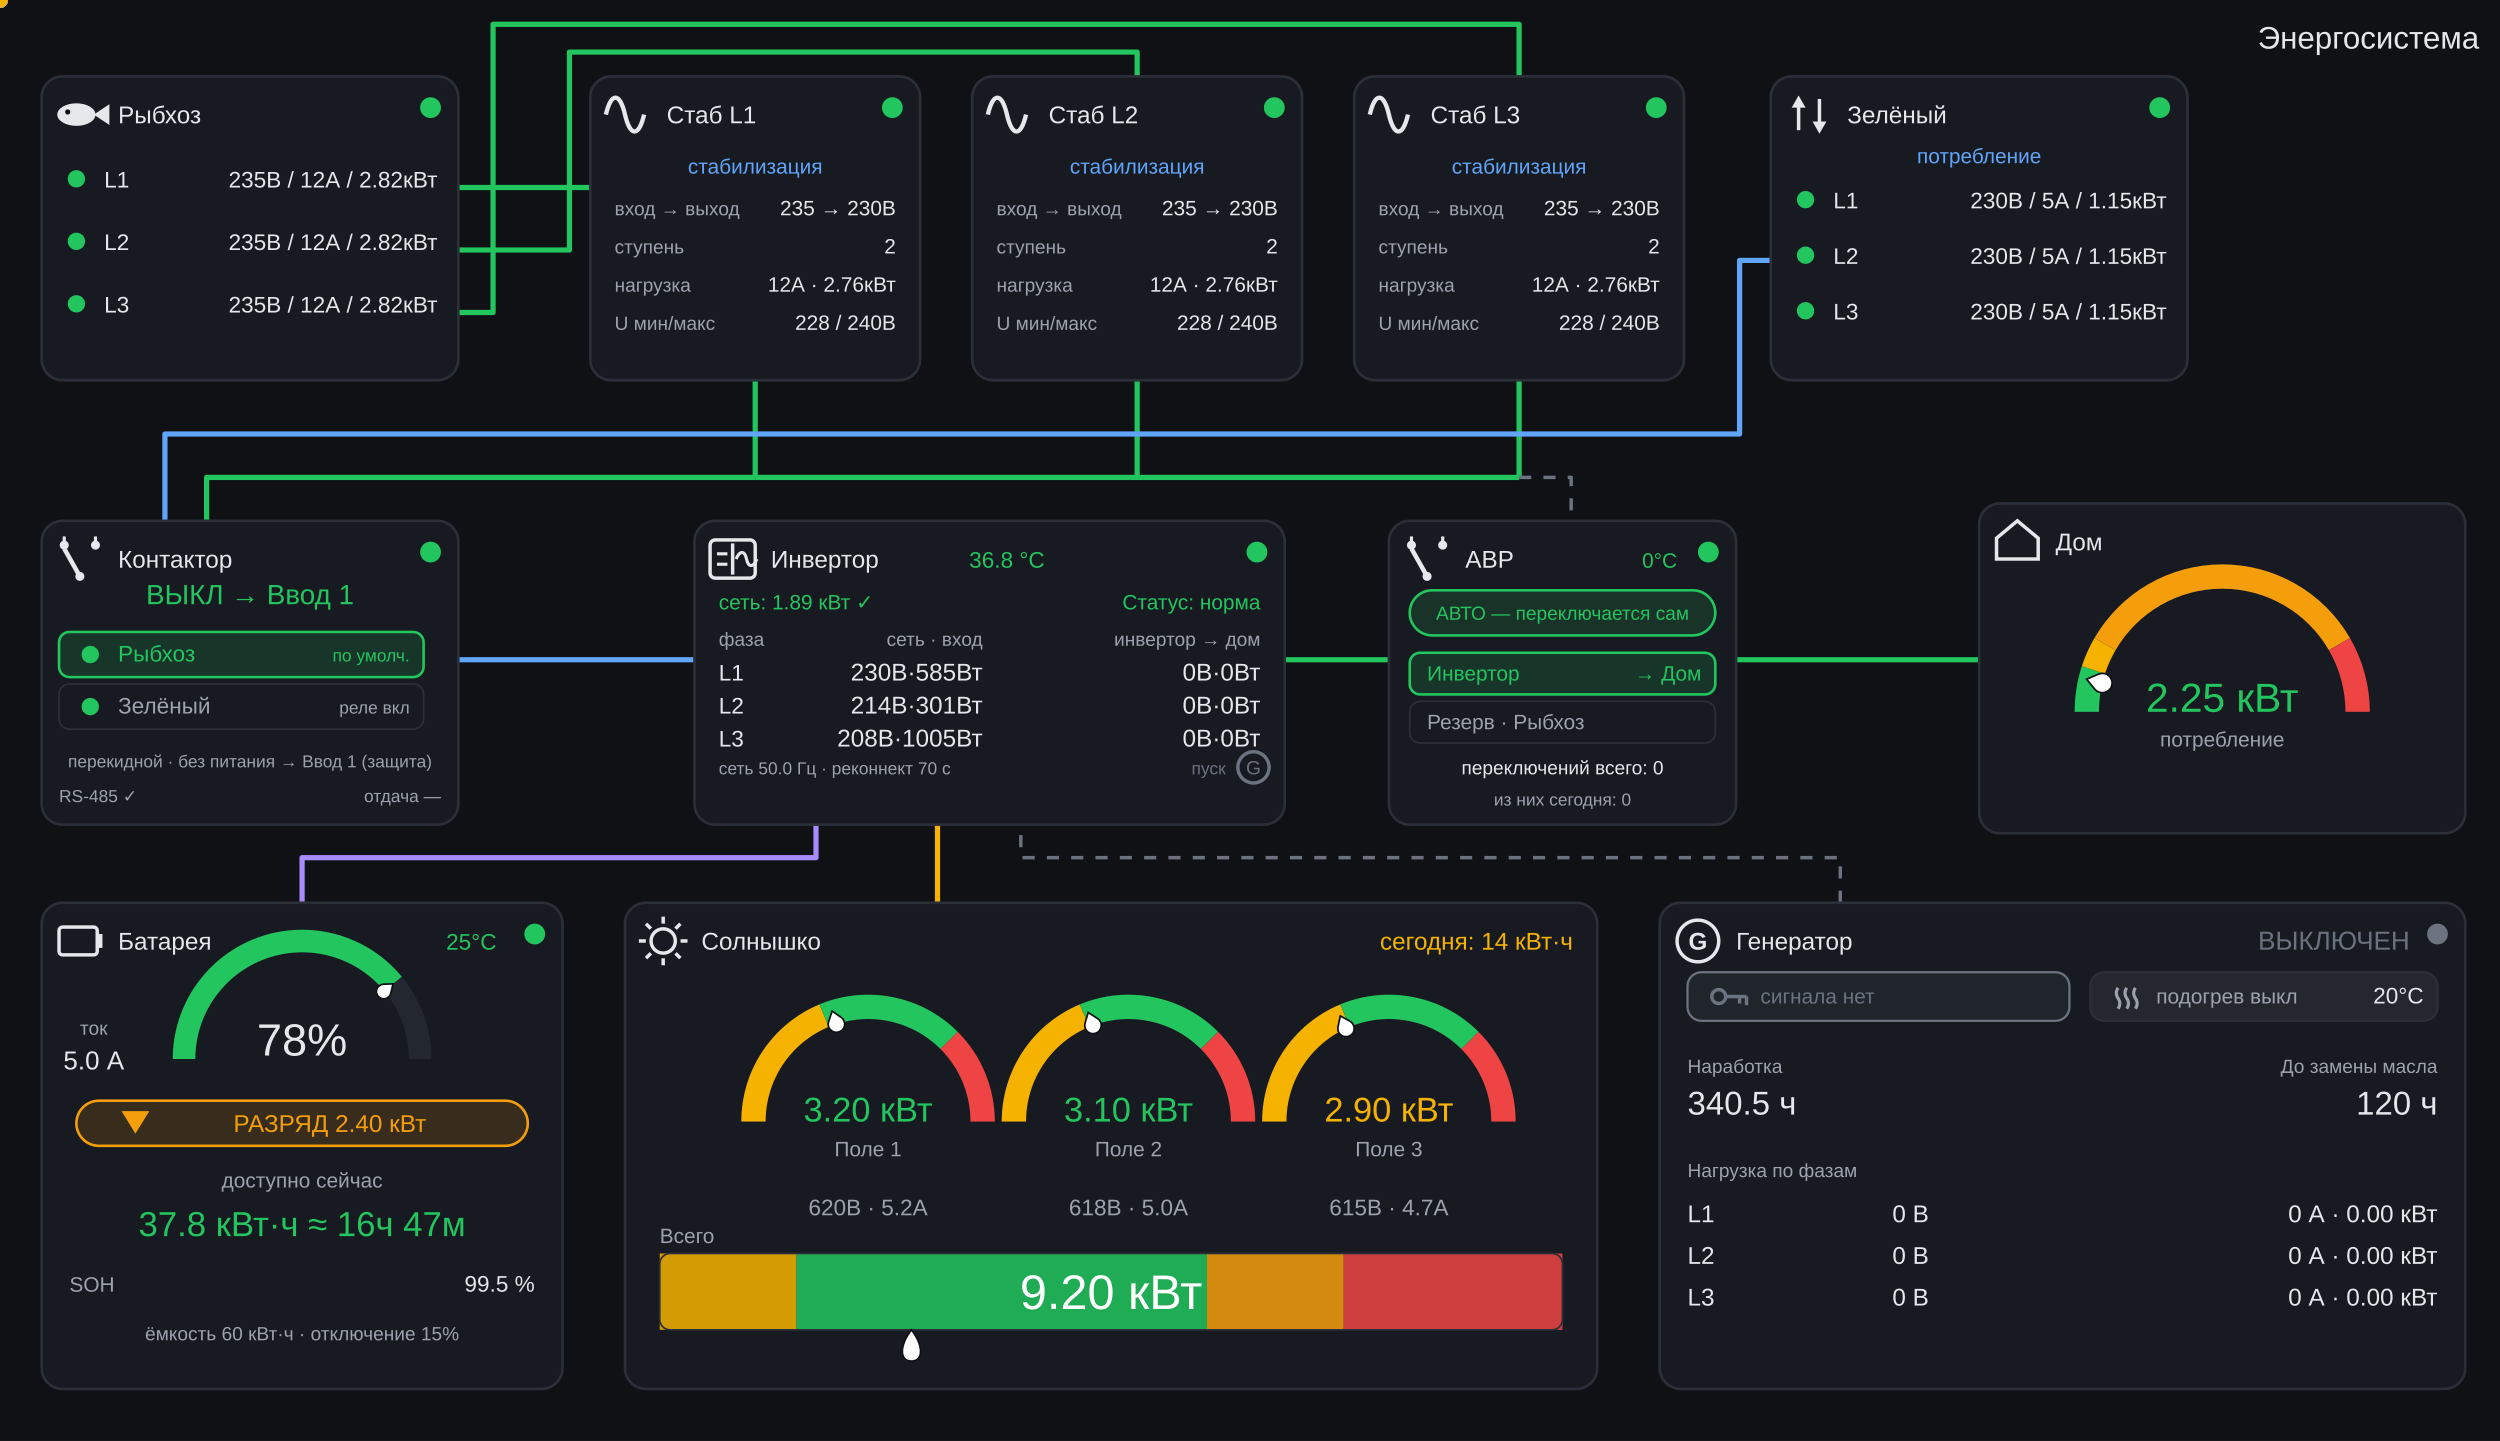
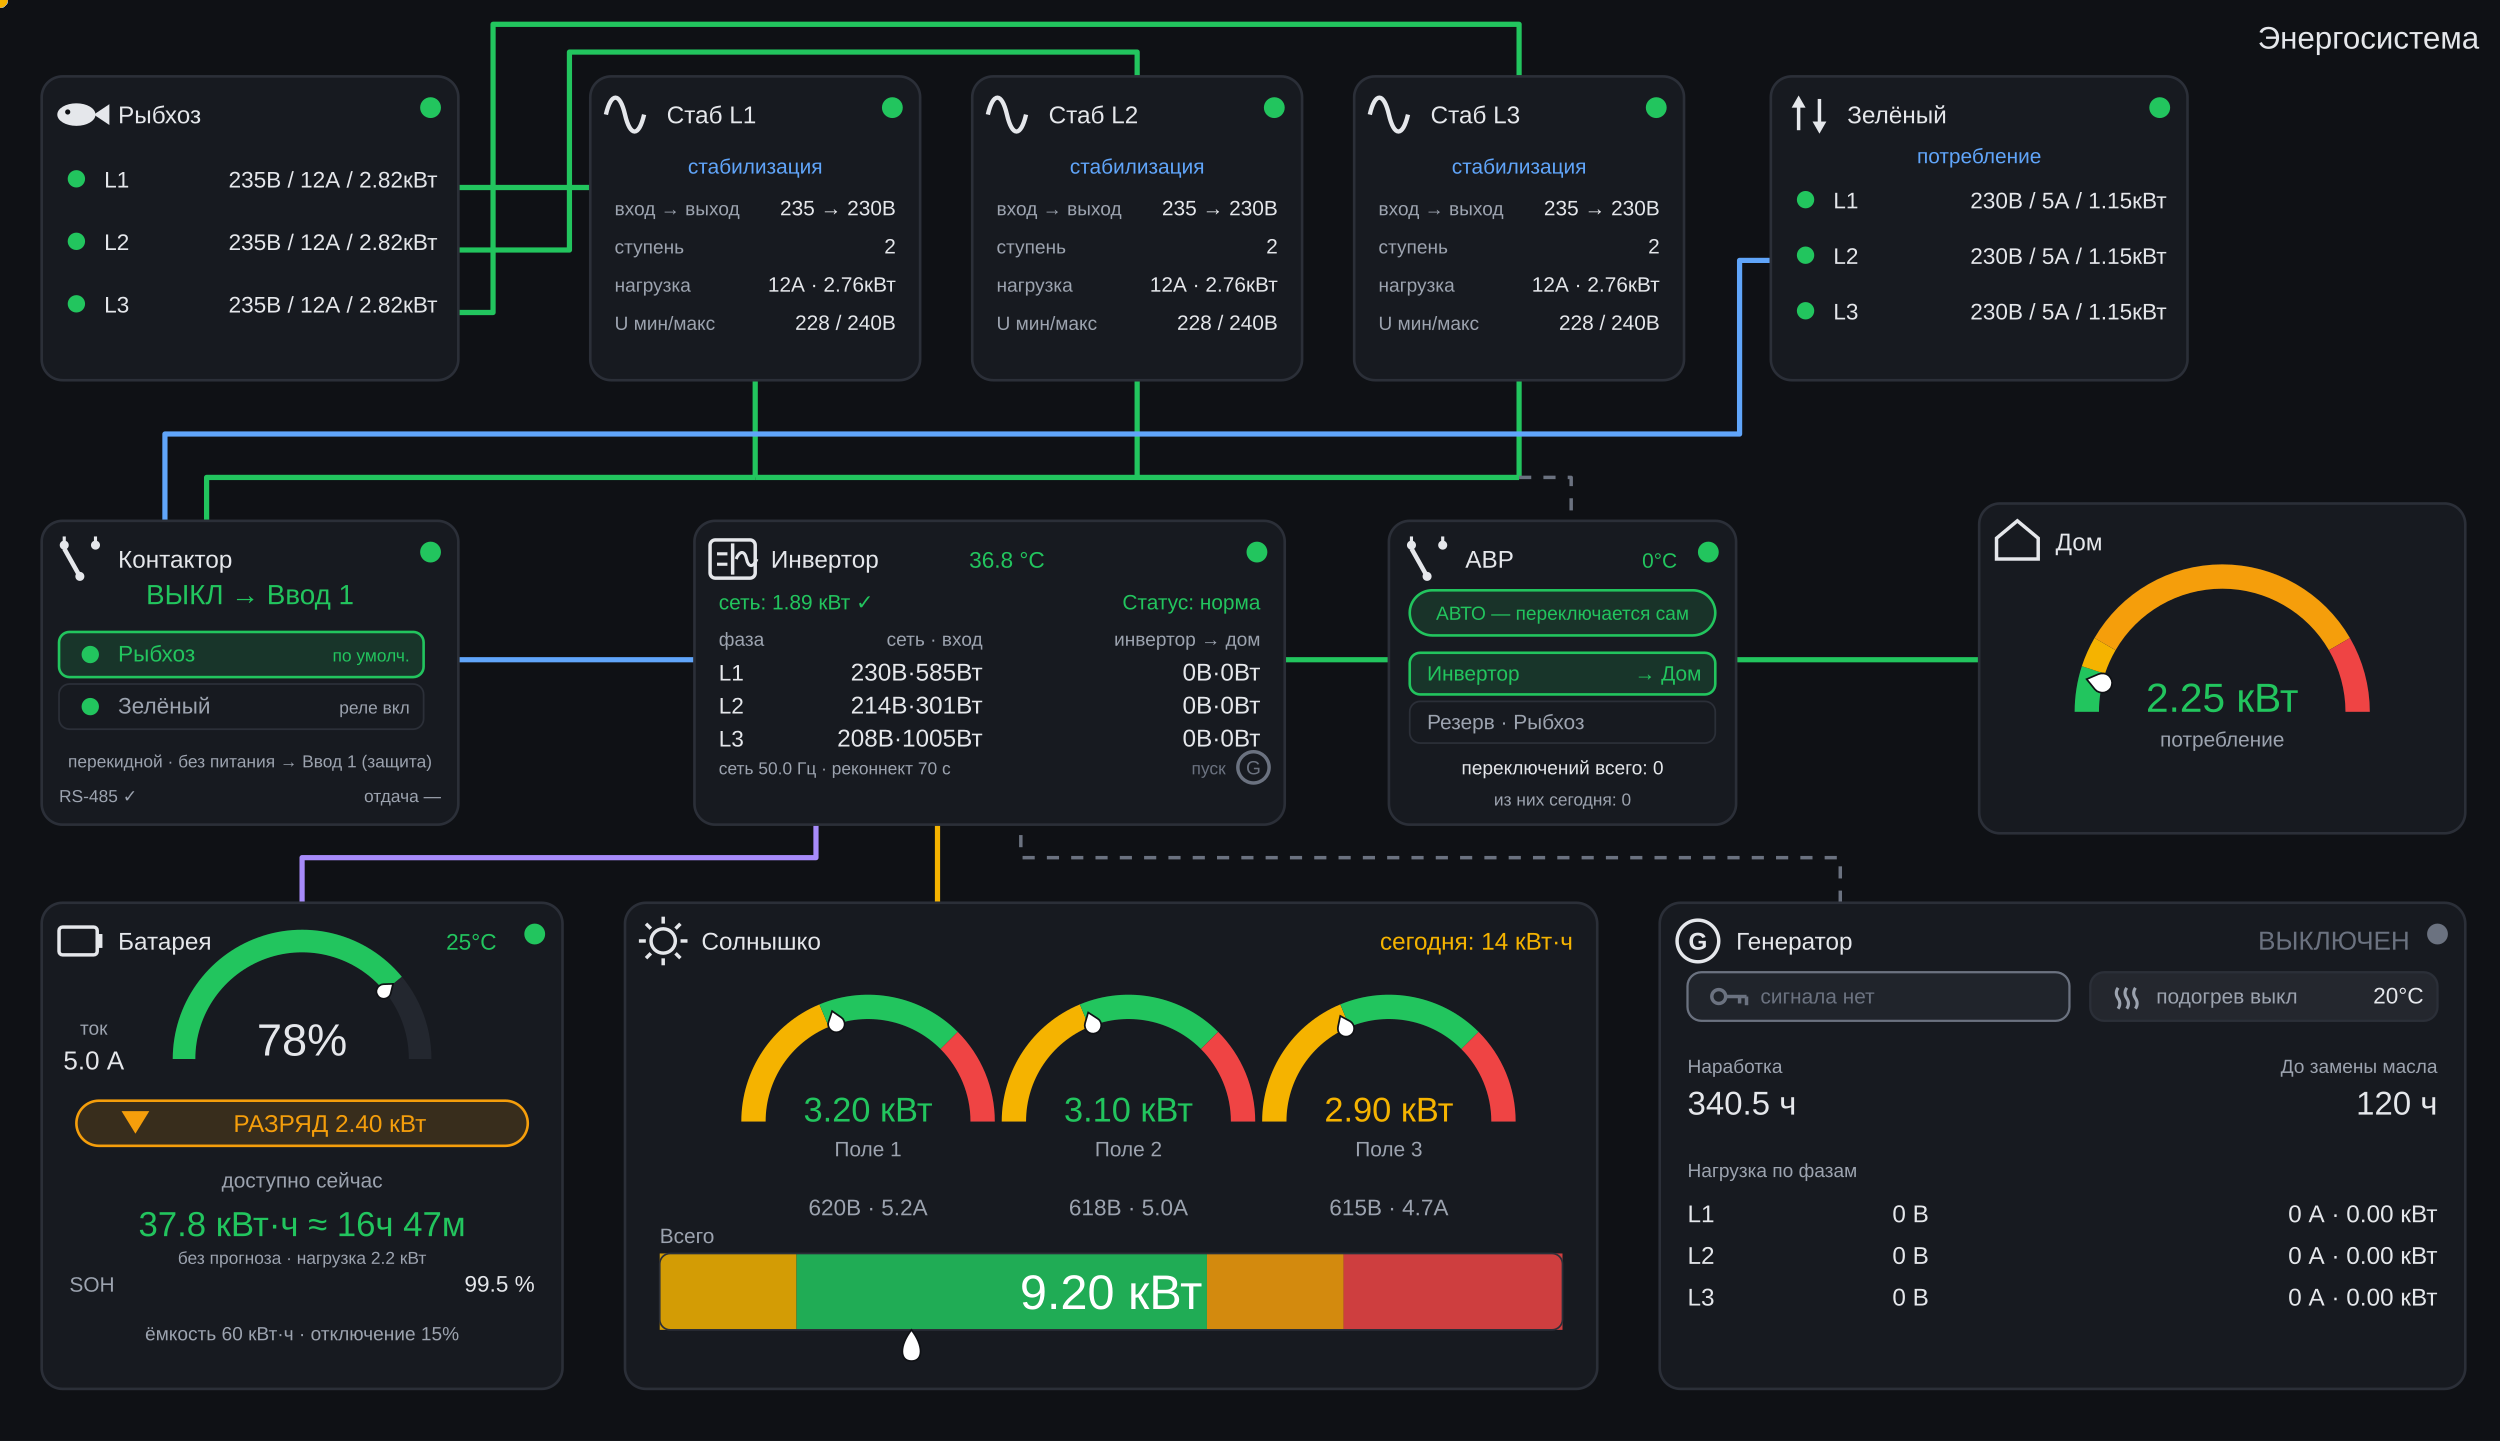
<svg xmlns="http://www.w3.org/2000/svg" viewBox="0 0 1440 830" font-family="Arial,Helvetica,sans-serif">
  <rect x="0" y="0" width="1440" height="830" fill="#0f1115" />
  <text x="1428" y="28" font-size="18" fill="#e5e7eb" text-anchor="end">Энергосистема</text>
  <polyline fill="none" stroke="#22c55e" stroke-width="3" stroke-linejoin="round" points="264,108 340,108 " />
  <circle r="4.5" fill="#22c55e">
    <animateMotion dur="1.46s" repeatCount="indefinite" begin="-0.00s" path="M 264,108 340,108" />
  </circle>
  <polyline fill="none" stroke="#22c55e" stroke-width="3" stroke-linejoin="round" points="264,144 328,144 328,30 655,30 655,44 " />
  <circle r="4.5" fill="#22c55e">
    <animateMotion dur="9.98s" repeatCount="indefinite" begin="-0.00s" path="M 264,144 328,144 328,30 655,30 655,44" />
  </circle>
  <circle r="4.5" fill="#22c55e">
    <animateMotion dur="9.98s" repeatCount="indefinite" begin="-2.00s" path="M 264,144 328,144 328,30 655,30 655,44" />
  </circle>
  <circle r="4.5" fill="#22c55e">
    <animateMotion dur="9.98s" repeatCount="indefinite" begin="-3.99s" path="M 264,144 328,144 328,30 655,30 655,44" />
  </circle>
  <circle r="4.5" fill="#22c55e">
    <animateMotion dur="9.98s" repeatCount="indefinite" begin="-5.99s" path="M 264,144 328,144 328,30 655,30 655,44" />
  </circle>
  <circle r="4.5" fill="#22c55e">
    <animateMotion dur="9.98s" repeatCount="indefinite" begin="-7.98s" path="M 264,144 328,144 328,30 655,30 655,44" />
  </circle>
  <polyline fill="none" stroke="#22c55e" stroke-width="3" stroke-linejoin="round" points="264,180 284,180 284,14 875,14 875,44 " />
  <circle r="4.5" fill="#22c55e">
    <animateMotion dur="15.52s" repeatCount="indefinite" begin="-0.00s" path="M 264,180 284,180 284,14 875,14 875,44" />
  </circle>
  <circle r="4.5" fill="#22c55e">
    <animateMotion dur="15.52s" repeatCount="indefinite" begin="-2.22s" path="M 264,180 284,180 284,14 875,14 875,44" />
  </circle>
  <circle r="4.5" fill="#22c55e">
    <animateMotion dur="15.52s" repeatCount="indefinite" begin="-4.43s" path="M 264,180 284,180 284,14 875,14 875,44" />
  </circle>
  <circle r="4.5" fill="#22c55e">
    <animateMotion dur="15.52s" repeatCount="indefinite" begin="-6.65s" path="M 264,180 284,180 284,14 875,14 875,44" />
  </circle>
  <circle r="4.5" fill="#22c55e">
    <animateMotion dur="15.52s" repeatCount="indefinite" begin="-8.87s" path="M 264,180 284,180 284,14 875,14 875,44" />
  </circle>
  <circle r="4.5" fill="#22c55e">
    <animateMotion dur="15.52s" repeatCount="indefinite" begin="-11.09s" path="M 264,180 284,180 284,14 875,14 875,44" />
  </circle>
  <circle r="4.5" fill="#22c55e">
    <animateMotion dur="15.52s" repeatCount="indefinite" begin="-13.30s" path="M 264,180 284,180 284,14 875,14 875,44" />
  </circle>
  <polyline fill="none" stroke="#22c55e" stroke-width="3" stroke-linejoin="round" points="435,219 435,275 " />
  <circle r="4.5" fill="#22c55e">
    <animateMotion dur="0.92s" repeatCount="indefinite" begin="-0.00s" path="M 435,219 435,275" />
  </circle>
  <polyline fill="none" stroke="#22c55e" stroke-width="3" stroke-linejoin="round" points="655,219 655,275 " />
  <circle r="4.5" fill="#22c55e">
    <animateMotion dur="0.92s" repeatCount="indefinite" begin="-0.00s" path="M 655,219 655,275" />
  </circle>
  <polyline fill="none" stroke="#22c55e" stroke-width="3" stroke-linejoin="round" points="875,219 875,275 " />
  <circle r="4.5" fill="#22c55e">
    <animateMotion dur="0.92s" repeatCount="indefinite" begin="-0.00s" path="M 875,219 875,275" />
  </circle>
  <polyline fill="none" stroke="#22c55e" stroke-width="3" stroke-linejoin="round" points="435,275 875,275 " />
  <polyline fill="none" stroke="#22c55e" stroke-width="3" stroke-linejoin="round" points="435,275 119,275 119,300 " />
  <circle r="4.5" fill="#22c55e">
    <animateMotion dur="5.59s" repeatCount="indefinite" begin="-0.00s" path="M 435,275 119,275 119,300" />
  </circle>
  <circle r="4.5" fill="#22c55e">
    <animateMotion dur="5.59s" repeatCount="indefinite" begin="-1.86s" path="M 435,275 119,275 119,300" />
  </circle>
  <circle r="4.5" fill="#22c55e">
    <animateMotion dur="5.59s" repeatCount="indefinite" begin="-3.73s" path="M 435,275 119,275 119,300" />
  </circle>
  <polyline fill="none" stroke="#6b7280" stroke-width="2" stroke-linejoin="round" stroke-dasharray="7 7" points="875,275 905,275 905,300 " />
  <polyline fill="none" stroke="#60a5fa" stroke-width="3" stroke-linejoin="round" points="1020,150 1002,150 1002,250 95,250 95,300 " />
  <circle r="4.5" fill="#60a5fa">
    <animateMotion dur="20.67s" repeatCount="indefinite" begin="-0.00s" path="M 1020,150 1002,150 1002,250 95,250 95,300" />
  </circle>
  <circle r="4.5" fill="#60a5fa">
    <animateMotion dur="20.67s" repeatCount="indefinite" begin="-2.07s" path="M 1020,150 1002,150 1002,250 95,250 95,300" />
  </circle>
  <circle r="4.5" fill="#60a5fa">
    <animateMotion dur="20.67s" repeatCount="indefinite" begin="-4.13s" path="M 1020,150 1002,150 1002,250 95,250 95,300" />
  </circle>
  <circle r="4.5" fill="#60a5fa">
    <animateMotion dur="20.67s" repeatCount="indefinite" begin="-6.20s" path="M 1020,150 1002,150 1002,250 95,250 95,300" />
  </circle>
  <circle r="4.5" fill="#60a5fa">
    <animateMotion dur="20.67s" repeatCount="indefinite" begin="-8.27s" path="M 1020,150 1002,150 1002,250 95,250 95,300" />
  </circle>
  <circle r="4.5" fill="#60a5fa">
    <animateMotion dur="20.67s" repeatCount="indefinite" begin="-10.34s" path="M 1020,150 1002,150 1002,250 95,250 95,300" />
  </circle>
  <circle r="4.5" fill="#60a5fa">
    <animateMotion dur="20.67s" repeatCount="indefinite" begin="-12.40s" path="M 1020,150 1002,150 1002,250 95,250 95,300" />
  </circle>
  <circle r="4.5" fill="#60a5fa">
    <animateMotion dur="20.67s" repeatCount="indefinite" begin="-14.47s" path="M 1020,150 1002,150 1002,250 95,250 95,300" />
  </circle>
  <circle r="4.5" fill="#60a5fa">
    <animateMotion dur="20.67s" repeatCount="indefinite" begin="-16.54s" path="M 1020,150 1002,150 1002,250 95,250 95,300" />
  </circle>
  <circle r="4.5" fill="#60a5fa">
    <animateMotion dur="20.67s" repeatCount="indefinite" begin="-18.61s" path="M 1020,150 1002,150 1002,250 95,250 95,300" />
  </circle>
  <polyline fill="none" stroke="#60a5fa" stroke-width="3" stroke-linejoin="round" points="264,380 400,380 " />
  <circle r="4.5" fill="#60a5fa">
    <animateMotion dur="2.62s" repeatCount="indefinite" begin="-0.00s" path="M 264,380 400,380" />
  </circle>
  <polyline fill="none" stroke="#22c55e" stroke-width="3" stroke-linejoin="round" points="740,380 800,380 " />
  <circle r="4.5" fill="#22c55e">
    <animateMotion dur="0.86s" repeatCount="indefinite" begin="-0.00s" path="M 740,380 800,380" />
  </circle>
  <polyline fill="none" stroke="#22c55e" stroke-width="3" stroke-linejoin="round" points="1000,380 1140,380 " />
  <circle r="4.5" fill="#22c55e">
    <animateMotion dur="2.30s" repeatCount="indefinite" begin="-0.00s" path="M 1000,380 1140,380" />
  </circle>
  <polyline fill="none" stroke="#a78bfa" stroke-width="3" stroke-linejoin="round" points="174,520 174,494 470,494 470,475 " />
  <circle r="4.5" fill="#a78bfa">
    <animateMotion dur="6.13s" repeatCount="indefinite" begin="-0.00s" path="M 174,520 174,494 470,494 470,475" />
  </circle>
  <circle r="4.5" fill="#a78bfa">
    <animateMotion dur="6.13s" repeatCount="indefinite" begin="-2.04s" path="M 174,520 174,494 470,494 470,475" />
  </circle>
  <circle r="4.5" fill="#a78bfa">
    <animateMotion dur="6.13s" repeatCount="indefinite" begin="-4.09s" path="M 174,520 174,494 470,494 470,475" />
  </circle>
  <polyline fill="none" stroke="#f5b300" stroke-width="3" stroke-linejoin="round" points="540,520 540,475 " />
  <circle r="4.5" fill="#f5b300">
    <animateMotion dur="0.39s" repeatCount="indefinite" begin="-0.00s" path="M 540,520 540,475" />
  </circle>
  <polyline fill="none" stroke="#6b7280" stroke-width="2" stroke-linejoin="round" stroke-dasharray="7 7" points="1060,520 1060,494 588,494 588,475 " />
  <rect x="24" y="44" width="240" height="175" rx="12" fill="#171a20" stroke="#2b2f38" stroke-width="1.5" />
  <g fill="#e5e7eb">
    <ellipse cx="44" cy="66" rx="11" ry="6.5" />
    <polygon points="54,66 63,60 63,72" />
  </g>
  <circle cx="39" cy="64.5" r="1.5" fill="#0f1115" />
  <text x="68" y="71" font-size="14" fill="#e5e7eb" text-anchor="start">Рыбхоз</text>
  <circle cx="248" cy="62" r="6" fill="#22c55e" />
  <circle cx="44" cy="103" r="5" fill="#22c55e" />
  <text x="60" y="108" font-size="13" fill="#e5e7eb" text-anchor="start">L1</text>
  <text x="252" y="108" font-size="13" fill="#e5e7eb" text-anchor="end">235В / 12А / 2.82кВт</text>
  <circle cx="44" cy="139" r="5" fill="#22c55e" />
  <text x="60" y="144" font-size="13" fill="#e5e7eb" text-anchor="start">L2</text>
  <text x="252" y="144" font-size="13" fill="#e5e7eb" text-anchor="end">235В / 12А / 2.82кВт</text>
  <circle cx="44" cy="175" r="5" fill="#22c55e" />
  <text x="60" y="180" font-size="13" fill="#e5e7eb" text-anchor="start">L3</text>
  <text x="252" y="180" font-size="13" fill="#e5e7eb" text-anchor="end">235В / 12А / 2.82кВт</text>
  <rect x="340" y="44" width="190" height="175" rx="12" fill="#171a20" stroke="#2b2f38" stroke-width="1.5" />
  <path d="M 349 66 c 3,-13 8,-13 11,0 c 3,13 8,13 11,0" fill="none" stroke="#e5e7eb" stroke-width="2.5" />
  <text x="384" y="71" font-size="14" fill="#e5e7eb" text-anchor="start">Стаб L1</text>
  <circle cx="514" cy="62" r="6" fill="#22c55e" />
  <text x="435" y="100" font-size="12" fill="#60a5fa" text-anchor="middle">стабилизация</text>
  <text x="354" y="124" font-size="11" fill="#9ca3af" text-anchor="start">вход → выход</text>
  <text x="516" y="124" font-size="12" fill="#e5e7eb" text-anchor="end">235 → 230В</text>
  <text x="354" y="146" font-size="11" fill="#9ca3af" text-anchor="start">ступень</text>
  <text x="516" y="146" font-size="12" fill="#e5e7eb" text-anchor="end">2</text>
  <text x="354" y="168" font-size="11" fill="#9ca3af" text-anchor="start">нагрузка</text>
  <text x="516" y="168" font-size="12" fill="#e5e7eb" text-anchor="end">12А · 2.76кВт</text>
  <text x="354" y="190" font-size="11" fill="#9ca3af" text-anchor="start">U мин/макс</text>
  <text x="516" y="190" font-size="12" fill="#e5e7eb" text-anchor="end">228 / 240В</text>
  <rect x="560" y="44" width="190" height="175" rx="12" fill="#171a20" stroke="#2b2f38" stroke-width="1.5" />
  <path d="M 569 66 c 3,-13 8,-13 11,0 c 3,13 8,13 11,0" fill="none" stroke="#e5e7eb" stroke-width="2.5" />
  <text x="604" y="71" font-size="14" fill="#e5e7eb" text-anchor="start">Стаб L2</text>
  <circle cx="734" cy="62" r="6" fill="#22c55e" />
  <text x="655" y="100" font-size="12" fill="#60a5fa" text-anchor="middle">стабилизация</text>
  <text x="574" y="124" font-size="11" fill="#9ca3af" text-anchor="start">вход → выход</text>
  <text x="736" y="124" font-size="12" fill="#e5e7eb" text-anchor="end">235 → 230В</text>
  <text x="574" y="146" font-size="11" fill="#9ca3af" text-anchor="start">ступень</text>
  <text x="736" y="146" font-size="12" fill="#e5e7eb" text-anchor="end">2</text>
  <text x="574" y="168" font-size="11" fill="#9ca3af" text-anchor="start">нагрузка</text>
  <text x="736" y="168" font-size="12" fill="#e5e7eb" text-anchor="end">12А · 2.76кВт</text>
  <text x="574" y="190" font-size="11" fill="#9ca3af" text-anchor="start">U мин/макс</text>
  <text x="736" y="190" font-size="12" fill="#e5e7eb" text-anchor="end">228 / 240В</text>
  <rect x="780" y="44" width="190" height="175" rx="12" fill="#171a20" stroke="#2b2f38" stroke-width="1.5" />
  <path d="M 789 66 c 3,-13 8,-13 11,0 c 3,13 8,13 11,0" fill="none" stroke="#e5e7eb" stroke-width="2.5" />
  <text x="824" y="71" font-size="14" fill="#e5e7eb" text-anchor="start">Стаб L3</text>
  <circle cx="954" cy="62" r="6" fill="#22c55e" />
  <text x="875" y="100" font-size="12" fill="#60a5fa" text-anchor="middle">стабилизация</text>
  <text x="794" y="124" font-size="11" fill="#9ca3af" text-anchor="start">вход → выход</text>
  <text x="956" y="124" font-size="12" fill="#e5e7eb" text-anchor="end">235 → 230В</text>
  <text x="794" y="146" font-size="11" fill="#9ca3af" text-anchor="start">ступень</text>
  <text x="956" y="146" font-size="12" fill="#e5e7eb" text-anchor="end">2</text>
  <text x="794" y="168" font-size="11" fill="#9ca3af" text-anchor="start">нагрузка</text>
  <text x="956" y="168" font-size="12" fill="#e5e7eb" text-anchor="end">12А · 2.76кВт</text>
  <text x="794" y="190" font-size="11" fill="#9ca3af" text-anchor="start">U мин/макс</text>
  <text x="956" y="190" font-size="12" fill="#e5e7eb" text-anchor="end">228 / 240В</text>
  <rect x="1020" y="44" width="240" height="175" rx="12" fill="#171a20" stroke="#2b2f38" stroke-width="1.5" />
  <line x1="1036" y1="75" x2="1036" y2="60" stroke="#e5e7eb" stroke-width="2" />
  <polygon points="1036,55 1032,62 1040,62" fill="#e5e7eb" />
  <line x1="1048" y1="57" x2="1048" y2="72" stroke="#e5e7eb" stroke-width="2" />
  <polygon points="1048,77 1052,70 1044,70" fill="#e5e7eb" />
  <text x="1064" y="71" font-size="14" fill="#e5e7eb" text-anchor="start">Зелёный</text>
  <circle cx="1244" cy="62" r="6" fill="#22c55e" />
  <text x="1140" y="94" font-size="12" fill="#60a5fa" text-anchor="middle">потребление</text>
  <circle cx="1040" cy="115" r="5" fill="#22c55e" />
  <text x="1056" y="120" font-size="13" fill="#e5e7eb" text-anchor="start">L1</text>
  <text x="1248" y="120" font-size="13" fill="#e5e7eb" text-anchor="end">230В / 5А / 1.15кВт</text>
  <circle cx="1040" cy="147" r="5" fill="#22c55e" />
  <text x="1056" y="152" font-size="13" fill="#e5e7eb" text-anchor="start">L2</text>
  <text x="1248" y="152" font-size="13" fill="#e5e7eb" text-anchor="end">230В / 5А / 1.15кВт</text>
  <circle cx="1040" cy="179" r="5" fill="#22c55e" />
  <text x="1056" y="184" font-size="13" fill="#e5e7eb" text-anchor="start">L3</text>
  <text x="1248" y="184" font-size="13" fill="#e5e7eb" text-anchor="end">230В / 5А / 1.15кВт</text>
  <rect x="24" y="300" width="240" height="175" rx="12" fill="#171a20" stroke="#2b2f38" stroke-width="1.5" />
  <circle cx="37" cy="314" r="2.6" fill="#e5e7eb" />
  <circle cx="55" cy="314" r="2.6" fill="#e5e7eb" />
  <circle cx="46" cy="332" r="2.6" fill="#e5e7eb" />
  <line x1="37" y1="314" x2="37" y2="309" stroke="#e5e7eb" stroke-width="1.8" />
  <line x1="55" y1="314" x2="55" y2="309" stroke="#e5e7eb" stroke-width="1.8" />
  <line x1="46" y1="332" x2="37" y2="316" stroke="#e5e7eb" stroke-width="2.6" />
  <text x="68" y="327" font-size="14" fill="#e5e7eb" text-anchor="start">Контактор</text>
  <circle cx="248" cy="318" r="6" fill="#22c55e" />
  <text x="144" y="348" font-size="16" fill="#22c55e" text-anchor="middle">ВЫКЛ → Ввод 1</text>
  <rect x="34" y="364" width="210" height="26" rx="6" fill="#22c55e" fill-opacity="0.16" stroke="#22c55e" stroke-width="1.5" />
  <circle cx="52" cy="377" r="5" fill="#22c55e" />
  <text x="68" y="381" font-size="13" fill="#22c55e" text-anchor="start">Рыбхоз</text>
  <text x="236" y="381" font-size="10" fill="#22c55e" text-anchor="end">по умолч.</text>
  <rect x="34" y="394" width="210" height="26" rx="6" fill="none" stroke="#2b2f38" stroke-width="1" />
  <circle cx="52" cy="407" r="5" fill="#22c55e" />
  <text x="68" y="411" font-size="13" fill="#9ca3af" text-anchor="start">Зелёный</text>
  <text x="236" y="411" font-size="10" fill="#9ca3af" text-anchor="end">реле вкл</text>
  <text x="144" y="442" font-size="10" fill="#9ca3af" text-anchor="middle">перекидной · без питания → Ввод 1 (защита)</text>
  <text x="34" y="462" font-size="10" fill="#9ca3af" text-anchor="start">RS-485 ✓</text>
  <text x="254" y="462" font-size="10" fill="#9ca3af" text-anchor="end">отдача —</text>
  <rect x="400" y="300" width="340" height="175" rx="12" fill="#171a20" stroke="#2b2f38" stroke-width="1.5" />
  <rect x="409" y="311" width="26" height="22" rx="3" fill="none" stroke="#e5e7eb" stroke-width="2" />
  <line x1="422" y1="313" x2="422" y2="331" stroke="#e5e7eb" stroke-width="2" />
  <path d="M 424 322 c 2,-5 5,-5 6,0 c 1,5 4,5 6,0" fill="none" stroke="#e5e7eb" stroke-width="1.8" />
  <line x1="413" y1="319" x2="419" y2="319" stroke="#e5e7eb" stroke-width="1.8" />
  <line x1="413" y1="325" x2="419" y2="325" stroke="#e5e7eb" stroke-width="1.8" />
  <text x="444" y="327" font-size="14" fill="#e5e7eb" text-anchor="start">Инвертор</text>
  <circle cx="724" cy="318" r="6" fill="#22c55e" />
  <text x="580" y="327" font-size="13" fill="#22c55e" text-anchor="middle">36.8 °C</text>
  <text x="414" y="351" font-size="12" fill="#22c55e" text-anchor="start">сеть: 1.89 кВт ✓</text>
  <text x="726" y="351" font-size="12" fill="#22c55e" text-anchor="end">Статус: норма</text>
  <text x="414" y="372" font-size="11" fill="#9ca3af" text-anchor="start">фаза</text>
  <text x="566" y="372" font-size="11" fill="#9ca3af" text-anchor="end">сеть · вход</text>
  <text x="726" y="372" font-size="11" fill="#9ca3af" text-anchor="end">инвертор → дом</text>
  <text x="414" y="392" font-size="13" fill="#e5e7eb" text-anchor="start">L1</text>
  <text x="566" y="392" font-size="14" fill="#e5e7eb" text-anchor="end">230В·585Вт</text>
  <text x="726" y="392" font-size="14" fill="#e5e7eb" text-anchor="end">0В·0Вт</text>
  <text x="414" y="411" font-size="13" fill="#e5e7eb" text-anchor="start">L2</text>
  <text x="566" y="411" font-size="14" fill="#e5e7eb" text-anchor="end">214В·301Вт</text>
  <text x="726" y="411" font-size="14" fill="#e5e7eb" text-anchor="end">0В·0Вт</text>
  <text x="414" y="430" font-size="13" fill="#e5e7eb" text-anchor="start">L3</text>
  <text x="566" y="430" font-size="14" fill="#e5e7eb" text-anchor="end">208В·1005Вт</text>
  <text x="726" y="430" font-size="14" fill="#e5e7eb" text-anchor="end">0В·0Вт</text>
  <text x="414" y="446" font-size="10" fill="#9ca3af" text-anchor="start">сеть 50.0 Гц · реконнект 70 с</text>
  <text x="706" y="446" font-size="10" fill="#6b7280" text-anchor="end">пуск</text>
  <circle cx="722" cy="442" r="9" fill="none" stroke="#6b7280" stroke-width="2" />
  <text x="722" y="446" font-size="11" fill="#6b7280" text-anchor="middle">G</text>
  <rect x="800" y="300" width="200" height="175" rx="12" fill="#171a20" stroke="#2b2f38" stroke-width="1.5" />
  <circle cx="813" cy="314" r="2.6" fill="#e5e7eb" />
  <circle cx="831" cy="314" r="2.6" fill="#e5e7eb" />
  <circle cx="822" cy="332" r="2.6" fill="#e5e7eb" />
  <line x1="813" y1="314" x2="813" y2="309" stroke="#e5e7eb" stroke-width="1.8" />
  <line x1="831" y1="314" x2="831" y2="309" stroke="#e5e7eb" stroke-width="1.8" />
  <line x1="822" y1="332" x2="813" y2="316" stroke="#e5e7eb" stroke-width="2.6" />
  <text x="844" y="327" font-size="14" fill="#e5e7eb" text-anchor="start">АВР</text>
  <circle cx="984" cy="318" r="6" fill="#22c55e" />
  <text x="966" y="327" font-size="12" fill="#22c55e" text-anchor="end">0°C</text>
  <rect x="812" y="340" width="176" height="26" rx="13" fill="#22c55e" fill-opacity="0.15" stroke="#22c55e" stroke-width="1.5" />
  <text x="900" y="357" font-size="11" fill="#22c55e" text-anchor="middle">АВТО — переключается сам</text>
  <rect x="812" y="376" width="176" height="24" rx="6" fill="#22c55e" fill-opacity="0.16" stroke="#22c55e" stroke-width="1.5" />
  <text x="822" y="392" font-size="12" fill="#22c55e" text-anchor="start">Инвертор</text>
  <text x="980" y="392" font-size="12" fill="#22c55e" text-anchor="end">→ Дом</text>
  <rect x="812" y="404" width="176" height="24" rx="6" fill="none" stroke="#2b2f38" stroke-width="1" />
  <text x="822" y="420" font-size="12" fill="#9ca3af" text-anchor="start">Резерв · Рыбхоз</text>
  <text x="900" y="446" font-size="11" fill="#e5e7eb" text-anchor="middle">переключений всего: 0</text>
  <text x="900" y="464" font-size="10" fill="#9ca3af" text-anchor="middle">из них сегодня: 0</text>
  <rect x="1140" y="290" width="280" height="190" rx="12" fill="#171a20" stroke="#2b2f38" stroke-width="1.5" />
  <path d="M 1150 322 L 1150 310 L 1162 300 L 1174 310 L 1174 322 Z" fill="none" stroke="#e5e7eb" stroke-width="2" />
  <text x="1184" y="317" font-size="14" fill="#e5e7eb" text-anchor="start">Дом</text>
  <path fill="none" stroke="#23272f" stroke-width="14" stroke-linecap="butt" d="M 1202.0 410.0 A 78 78 0 0 1 1358.0 410.0" />
  <path fill="none" stroke="#22c55e" stroke-width="14" stroke-linecap="butt" d="M 1202.0 410.0 A 78 78 0 0 1 1205.8 385.9" />
  <path fill="none" stroke="#f5b300" stroke-width="14" stroke-linecap="butt" d="M 1205.8 385.9 A 78 78 0 0 1 1212.5 371.0" />
  <path fill="none" stroke="#f59e0b" stroke-width="14" stroke-linecap="butt" d="M 1212.5 371.0 A 78 78 0 0 1 1347.5 371.0" />
  <path fill="none" stroke="#ef4444" stroke-width="14" stroke-linecap="butt" d="M 1347.5 371.0 A 78 78 0 0 1 1358.0 410.0" />
  <path d="M 1201.9,391.2 L 1208.7,388.3 L 1210.2,387.9 L 1211.8,387.9 L 1213.3,388.3 L 1214.6,389.1 L 1215.6,390.3 L 1216.3,391.7 L 1216.6,393.2 L 1216.4,394.7 L 1215.9,396.2 L 1214.9,397.4 L 1213.7,398.3 L 1212.2,398.9 L 1210.7,399.0 L 1209.2,398.7 L 1207.8,398.1 L 1206.6,397.0 Z" fill="#ffffff" stroke="#0f1115" stroke-width="1" />
  <text x="1280" y="410" font-size="23.4" fill="#22c55e" text-anchor="middle">2.25 кВт</text>
  <text x="1280" y="430" font-size="12" fill="#9ca3af" text-anchor="middle">потребление</text>
  <rect x="24" y="520" width="300" height="280" rx="12" fill="#171a20" stroke="#2b2f38" stroke-width="1.5" />
  <rect x="34" y="534" width="22" height="16" rx="2" fill="none" stroke="#e5e7eb" stroke-width="2" />
  <rect x="56" y="538" width="3" height="8" fill="#e5e7eb" />
  <text x="68" y="547" font-size="14" fill="#e5e7eb" text-anchor="start">Батарея</text>
  <circle cx="308" cy="538" r="6" fill="#22c55e" />
  <text x="286" y="547" font-size="13" fill="#22c55e" text-anchor="end">25°C</text>
  <path fill="none" stroke="#23272f" stroke-width="13" stroke-linecap="butt" d="M 106.0 610.0 A 68 68 0 0 1 242.0 610.0" />
  <path fill="none" stroke="#22c55e" stroke-width="13" stroke-linecap="butt" d="M 106.0 610.0 A 68 68 0 0 1 226.4 566.7" />
  <path d="M 226.4,566.7 L 225.1,572.1 L 224.7,573.2 L 224.0,574.1 L 223.0,574.8 L 221.9,575.2 L 220.8,575.3 L 219.7,575.1 L 218.6,574.6 L 217.8,573.8 L 217.2,572.8 L 216.8,571.7 L 216.8,570.5 L 217.2,569.4 L 217.8,568.4 L 218.6,567.7 L 219.7,567.1 L 220.8,566.9 Z" fill="#ffffff" stroke="#0f1115" stroke-width="1" />
  <text x="174" y="608" font-size="26" fill="#e5e7eb" text-anchor="middle">78%</text>
  <text x="54" y="596" font-size="11" fill="#9ca3af" text-anchor="middle">ток</text>
  <text x="54" y="616" font-size="15" fill="#e5e7eb" text-anchor="middle">5.0 А</text>
  <rect x="44" y="634" width="260" height="26" rx="13" fill="#f59e0b" fill-opacity="0.15" stroke="#f59e0b" stroke-width="1.5" />
  <polygon points="70,640 78,653 86,640" fill="#f59e0b" />
  <text x="190" y="652" font-size="14" fill="#f59e0b" text-anchor="middle">РАЗРЯД 2.40 кВт</text>
  <text x="174" y="684" font-size="12" fill="#9ca3af" text-anchor="middle">доступно сейчас</text>
  <text x="174" y="712" font-size="20" fill="#22c55e" text-anchor="middle">37.8 кВт·ч  ≈ 16ч 47м</text>
+   <text x="174" y="728" font-size="10" fill="#9ca3af" text-anchor="middle">без прогноза · нагрузка 2.2 кВт</text>
  <text x="40" y="744" font-size="12" fill="#9ca3af" text-anchor="start">SOH</text>
  <text x="308" y="744" font-size="13" fill="#e5e7eb" text-anchor="end">99.5 %</text>
  <text x="174" y="772" font-size="11" fill="#9ca3af" text-anchor="middle">ёмкость 60 кВт·ч · отключение 15%</text>
  <rect x="360" y="520" width="560" height="280" rx="12" fill="#171a20" stroke="#2b2f38" stroke-width="1.5" />
  <circle cx="382" cy="542" r="7" fill="none" stroke="#e5e7eb" stroke-width="2" />
  <line x1="392.0" y1="542.0" x2="396.0" y2="542.0" stroke="#e5e7eb" stroke-width="2" />
  <line x1="389.1" y1="534.9" x2="391.9" y2="532.1" stroke="#e5e7eb" stroke-width="2" />
  <line x1="382.0" y1="532.0" x2="382.0" y2="528.0" stroke="#e5e7eb" stroke-width="2" />
  <line x1="374.9" y1="534.9" x2="372.1" y2="532.1" stroke="#e5e7eb" stroke-width="2" />
  <line x1="372.0" y1="542.0" x2="368.0" y2="542.0" stroke="#e5e7eb" stroke-width="2" />
  <line x1="374.9" y1="549.1" x2="372.1" y2="551.9" stroke="#e5e7eb" stroke-width="2" />
  <line x1="382.0" y1="552.0" x2="382.0" y2="556.0" stroke="#e5e7eb" stroke-width="2" />
  <line x1="389.1" y1="549.1" x2="391.9" y2="551.9" stroke="#e5e7eb" stroke-width="2" />
  <text x="404" y="547" font-size="14" fill="#e5e7eb" text-anchor="start">Солнышко</text>
  <text x="906" y="547" font-size="14" fill="#f5b300" text-anchor="end">сегодня: 14 кВт·ч</text>
  <path fill="none" stroke="#23272f" stroke-width="14" stroke-linecap="butt" d="M 434.0 646.0 A 66 66 0 0 1 566.0 646.0" />
  <path fill="none" stroke="#f5b300" stroke-width="14" stroke-linecap="butt" d="M 434.0 646.0 A 66 66 0 0 1 474.7 585.0" />
  <path fill="none" stroke="#22c55e" stroke-width="14" stroke-linecap="butt" d="M 474.7 585.0 A 66 66 0 0 1 546.7 599.3" />
  <path fill="none" stroke="#ef4444" stroke-width="14" stroke-linecap="butt" d="M 546.7 599.3 A 66 66 0 0 1 566.0 646.0" />
  <path d="M 479.3,582.4 L 484.5,586.0 L 485.5,586.9 L 486.1,588.0 L 486.5,589.3 L 486.5,590.6 L 486.1,591.9 L 485.4,593.0 L 484.4,593.8 L 483.2,594.4 L 481.9,594.6 L 480.6,594.5 L 479.4,594.0 L 478.4,593.2 L 477.6,592.2 L 477.1,590.9 L 477.0,589.6 L 477.3,588.4 Z" fill="#ffffff" stroke="#0f1115" stroke-width="1" />
  <text x="500" y="646" font-size="19.8" fill="#22c55e" text-anchor="middle">3.20 кВт</text>
  <text x="500" y="666" font-size="12" fill="#9ca3af" text-anchor="middle">Поле 1</text>
  <text x="500" y="700" font-size="13" fill="#9ca3af" text-anchor="middle">620В · 5.2А</text>
  <path fill="none" stroke="#23272f" stroke-width="14" stroke-linecap="butt" d="M 584.0 646.0 A 66 66 0 0 1 716.0 646.0" />
  <path fill="none" stroke="#f5b300" stroke-width="14" stroke-linecap="butt" d="M 584.0 646.0 A 66 66 0 0 1 624.7 585.0" />
  <path fill="none" stroke="#22c55e" stroke-width="14" stroke-linecap="butt" d="M 624.7 585.0 A 66 66 0 0 1 696.7 599.3" />
  <path fill="none" stroke="#ef4444" stroke-width="14" stroke-linecap="butt" d="M 696.7 599.3 A 66 66 0 0 1 716.0 646.0" />
  <path d="M 626.8,583.2 L 632.2,586.7 L 633.2,587.5 L 633.9,588.6 L 634.3,589.9 L 634.3,591.2 L 634.0,592.4 L 633.3,593.6 L 632.4,594.5 L 631.2,595.1 L 629.9,595.4 L 628.6,595.3 L 627.4,594.9 L 626.3,594.1 L 625.5,593.1 L 625.0,591.9 L 624.8,590.6 L 625.0,589.3 Z" fill="#ffffff" stroke="#0f1115" stroke-width="1" />
  <text x="650" y="646" font-size="19.8" fill="#22c55e" text-anchor="middle">3.10 кВт</text>
  <text x="650" y="666" font-size="12" fill="#9ca3af" text-anchor="middle">Поле 2</text>
  <text x="650" y="700" font-size="13" fill="#9ca3af" text-anchor="middle">618В · 5.0А</text>
  <path fill="none" stroke="#23272f" stroke-width="14" stroke-linecap="butt" d="M 734.0 646.0 A 66 66 0 0 1 866.0 646.0" />
  <path fill="none" stroke="#f5b300" stroke-width="14" stroke-linecap="butt" d="M 734.0 646.0 A 66 66 0 0 1 774.7 585.0" />
  <path fill="none" stroke="#22c55e" stroke-width="14" stroke-linecap="butt" d="M 774.7 585.0 A 66 66 0 0 1 846.7 599.3" />
  <path fill="none" stroke="#ef4444" stroke-width="14" stroke-linecap="butt" d="M 846.7 599.3 A 66 66 0 0 1 866.0 646.0" />
  <path d="M 772.0,585.2 L 777.6,588.2 L 778.6,589.0 L 779.4,590.1 L 779.9,591.3 L 780.0,592.6 L 779.8,593.9 L 779.3,595.0 L 778.4,596.0 L 777.3,596.7 L 776.0,597.1 L 774.7,597.1 L 773.5,596.8 L 772.3,596.1 L 771.4,595.2 L 770.8,594.0 L 770.6,592.7 L 770.7,591.4 Z" fill="#ffffff" stroke="#0f1115" stroke-width="1" />
  <text x="800" y="646" font-size="19.8" fill="#f5b300" text-anchor="middle">2.90 кВт</text>
  <text x="800" y="666" font-size="12" fill="#9ca3af" text-anchor="middle">Поле 3</text>
  <text x="800" y="700" font-size="13" fill="#9ca3af" text-anchor="middle">615В · 4.7А</text>
  <text x="380" y="716" font-size="12" fill="#9ca3af" text-anchor="start">Всего</text>
  <rect x="380.0" y="722" width="78.8" height="44" fill="#f5b300" opacity="0.85" />
  <rect x="458.8" y="722" width="236.4" height="44" fill="#22c55e" opacity="0.85" />
  <rect x="695.2" y="722" width="78.8" height="44" fill="#f59e0b" opacity="0.85" />
  <rect x="773.9" y="722" width="126.1" height="44" fill="#ef4444" opacity="0.85" />
  <rect x="380" y="722" width="520" height="44" rx="6" fill="none" stroke="#2b2f38" stroke-width="1" />
  <path d="M 525.0,766 C 532.0,775 532.0,784 525.0,784 C 518.0,784 518.0,775 525.0,766 Z" fill="#ffffff" stroke="#0f1115" stroke-width="1" />
  <text x="640" y="754" font-size="28" fill="#ffffff" text-anchor="middle">9.20 кВт</text>
  <rect x="956" y="520" width="464" height="280" rx="12" fill="#171a20" stroke="#2b2f38" stroke-width="1.5" />
  <circle cx="978" cy="542" r="12" fill="none" stroke="#e5e7eb" stroke-width="2" />
  <text x="978" y="547" font-size="14" font-weight="bold" fill="#e5e7eb" text-anchor="middle">G</text>
  <text x="1000" y="547" font-size="14" fill="#e5e7eb" text-anchor="start">Генератор</text>
  <circle cx="1404" cy="538" r="6" fill="#6b7280" />
  <text x="1388" y="547" font-size="15" fill="#6b7280" text-anchor="end">ВЫКЛЮЧЕН</text>
  <rect x="972" y="560" width="220" height="28" rx="8" fill="#6b7280" fill-opacity="0.12" stroke="#6b7280" stroke-width="1.3" />
  <circle cx="990" cy="574" r="4" fill="none" stroke="#6b7280" stroke-width="2" />
  <line x1="994" y1="574" x2="1006" y2="574" stroke="#6b7280" stroke-width="2" />
  <line x1="1006" y1="574" x2="1006" y2="579" stroke="#6b7280" stroke-width="2" />
  <line x1="1002" y1="574" x2="1002" y2="578" stroke="#6b7280" stroke-width="2" />
  <text x="1014" y="578" font-size="12" fill="#6b7280" text-anchor="start">сигнала нет</text>
  <rect x="1204" y="560" width="200" height="28" rx="8" fill="#9ca3af" fill-opacity="0.10" stroke="#2b2f38" stroke-width="1.3" />
  <path d="M 1220.0 581 q 2 -3 0 -6 q -2 -3 0 -6" fill="none" stroke="#9ca3af" stroke-width="1.8" />
  <path d="M 1225.0 581 q 2 -3 0 -6 q -2 -3 0 -6" fill="none" stroke="#9ca3af" stroke-width="1.8" />
  <path d="M 1230.0 581 q 2 -3 0 -6 q -2 -3 0 -6" fill="none" stroke="#9ca3af" stroke-width="1.8" />
  <text x="1242" y="578" font-size="12" fill="#9ca3af" text-anchor="start">подогрев выкл</text>
  <text x="1396" y="578" font-size="13" fill="#e5e7eb" text-anchor="end">20°C</text>
  <text x="972" y="618" font-size="11" fill="#9ca3af" text-anchor="start">Наработка</text>
  <text x="972" y="642" font-size="19" fill="#e5e7eb" text-anchor="start">340.5 ч</text>
  <text x="1404" y="618" font-size="11" fill="#9ca3af" text-anchor="end">До замены масла</text>
  <text x="1404" y="642" font-size="19" fill="#e5e7eb" text-anchor="end">120 ч</text>
  <text x="972" y="678" font-size="11" fill="#9ca3af" text-anchor="start">Нагрузка по фазам</text>
  <text x="972" y="704" font-size="14" fill="#e5e7eb" text-anchor="start">L1</text>
  <text x="1090" y="704" font-size="14" fill="#e5e7eb" text-anchor="start">0 В</text>
  <text x="1404" y="704" font-size="14" fill="#e5e7eb" text-anchor="end">0 А · 0.00 кВт</text>
  <text x="972" y="728" font-size="14" fill="#e5e7eb" text-anchor="start">L2</text>
  <text x="1090" y="728" font-size="14" fill="#e5e7eb" text-anchor="start">0 В</text>
  <text x="1404" y="728" font-size="14" fill="#e5e7eb" text-anchor="end">0 А · 0.00 кВт</text>
  <text x="972" y="752" font-size="14" fill="#e5e7eb" text-anchor="start">L3</text>
  <text x="1090" y="752" font-size="14" fill="#e5e7eb" text-anchor="start">0 В</text>
  <text x="1404" y="752" font-size="14" fill="#e5e7eb" text-anchor="end">0 А · 0.00 кВт</text>
</svg>
